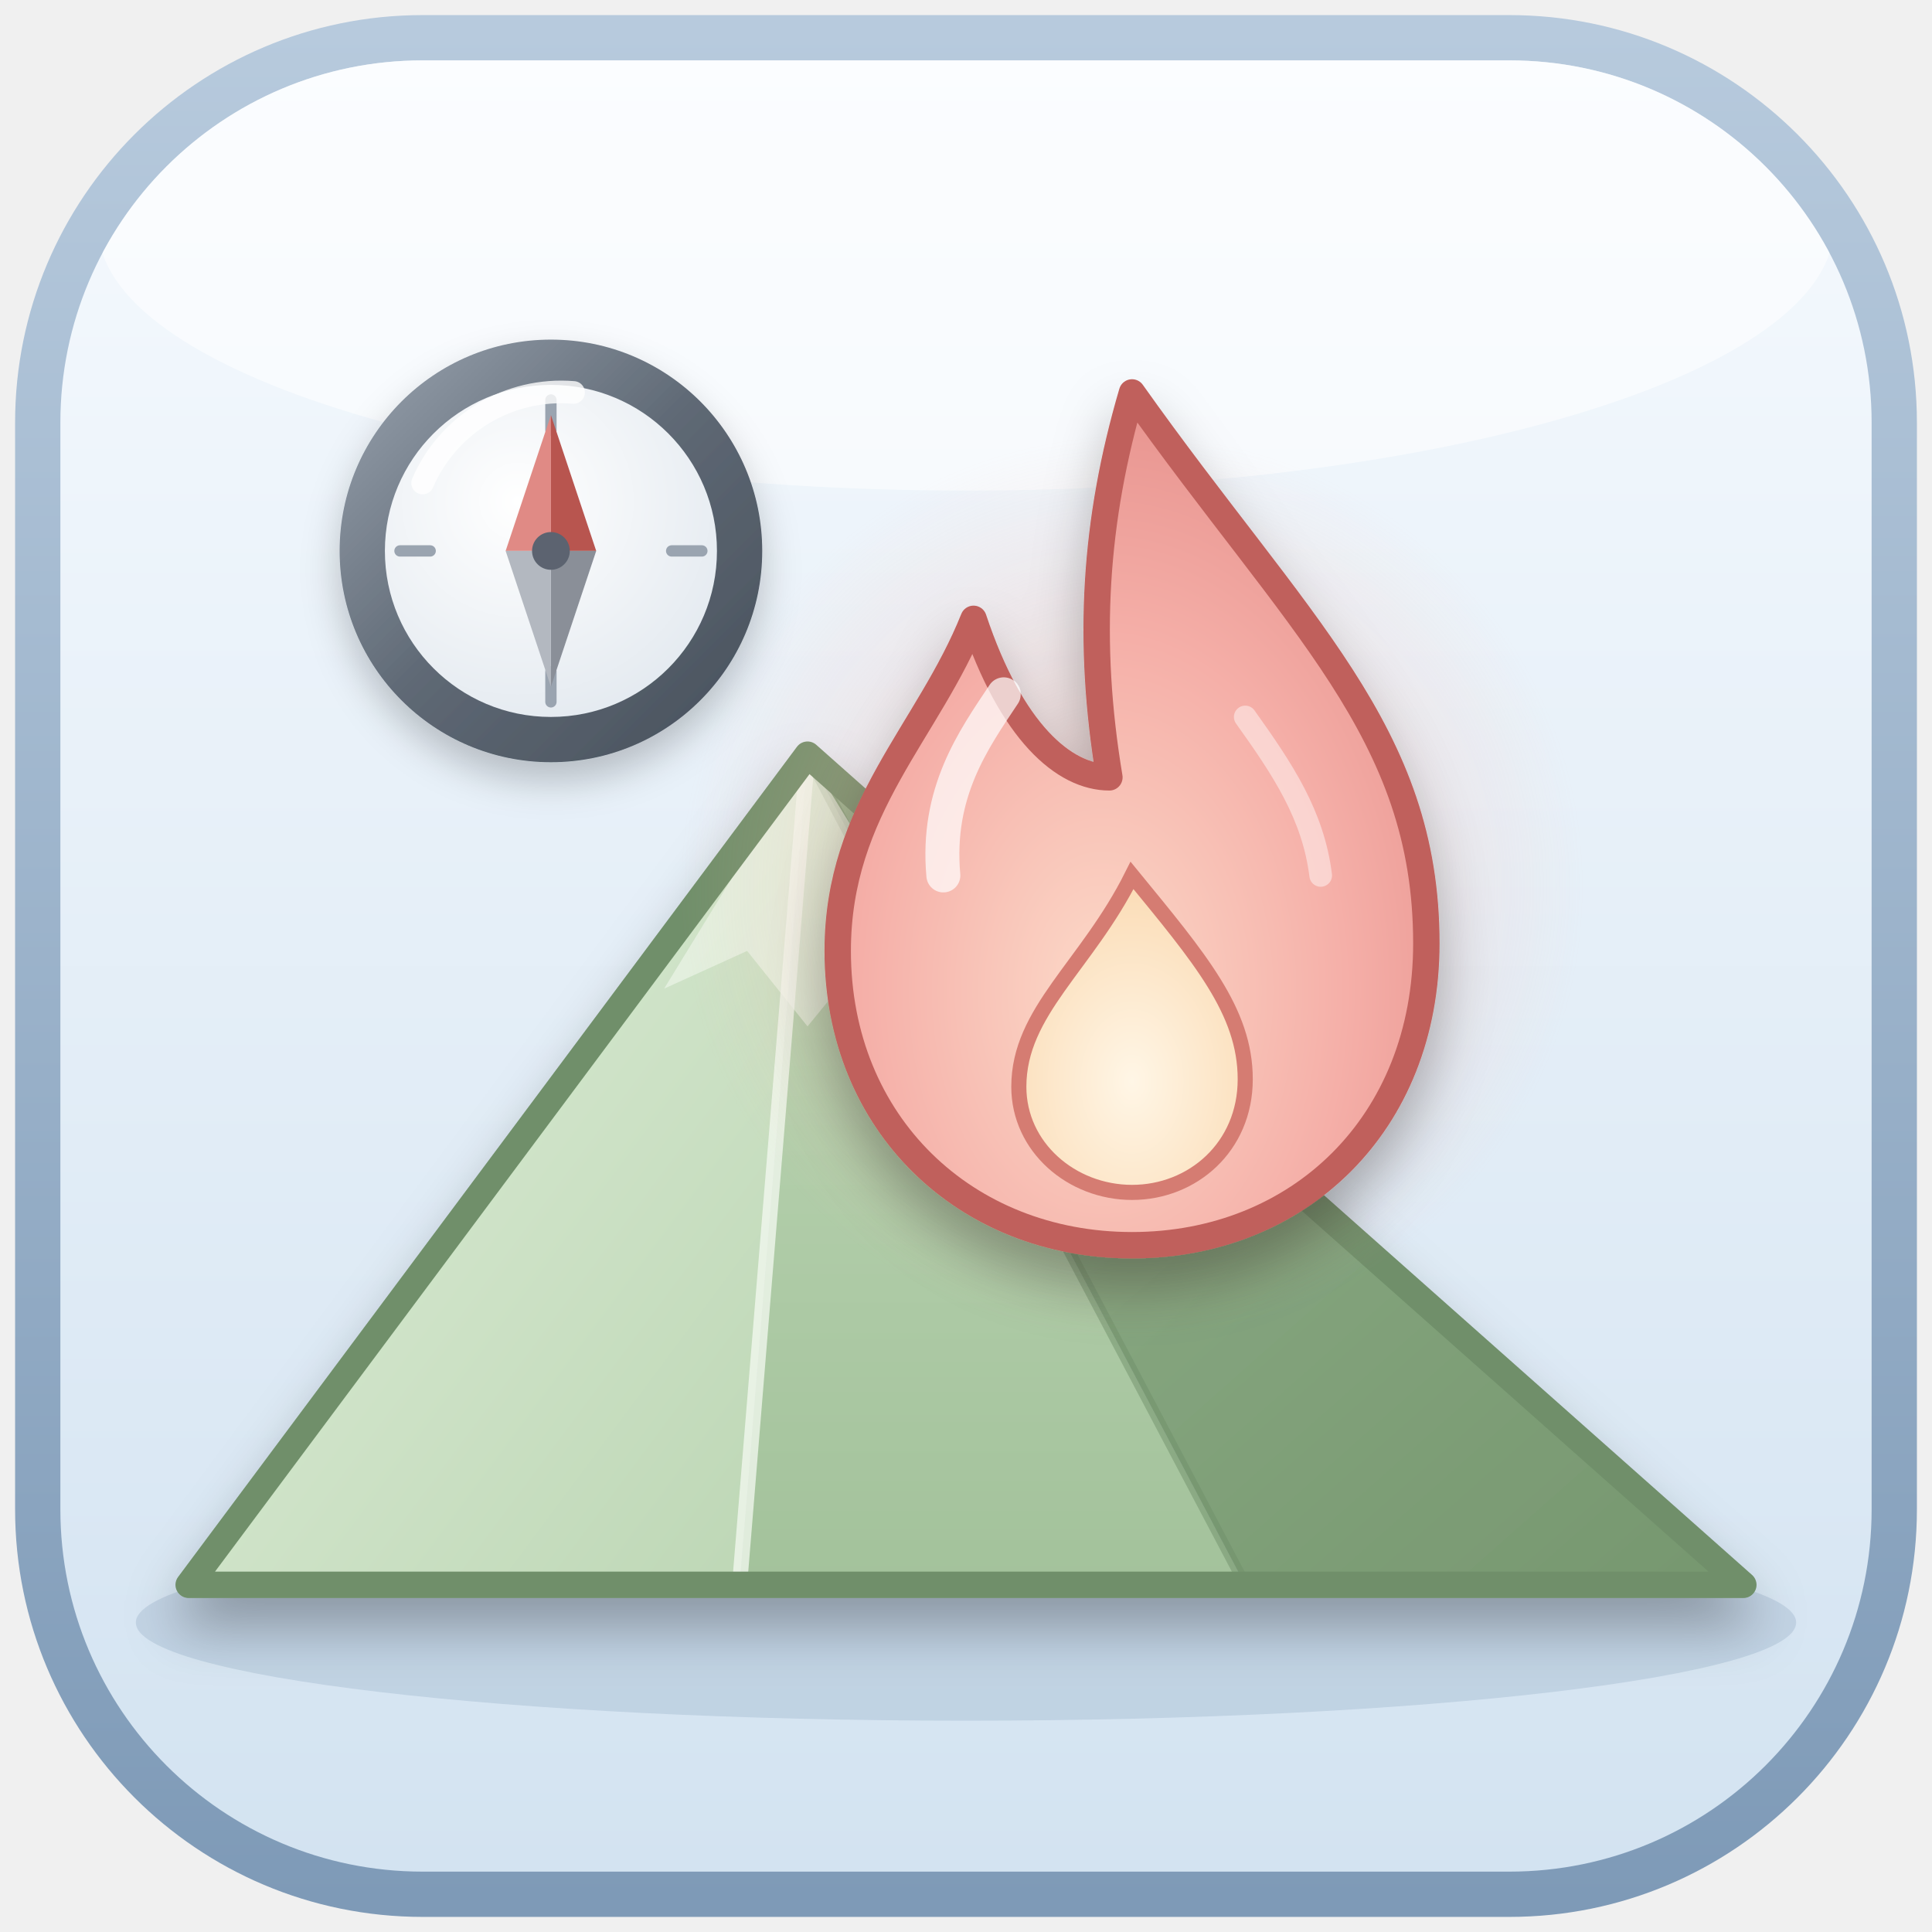
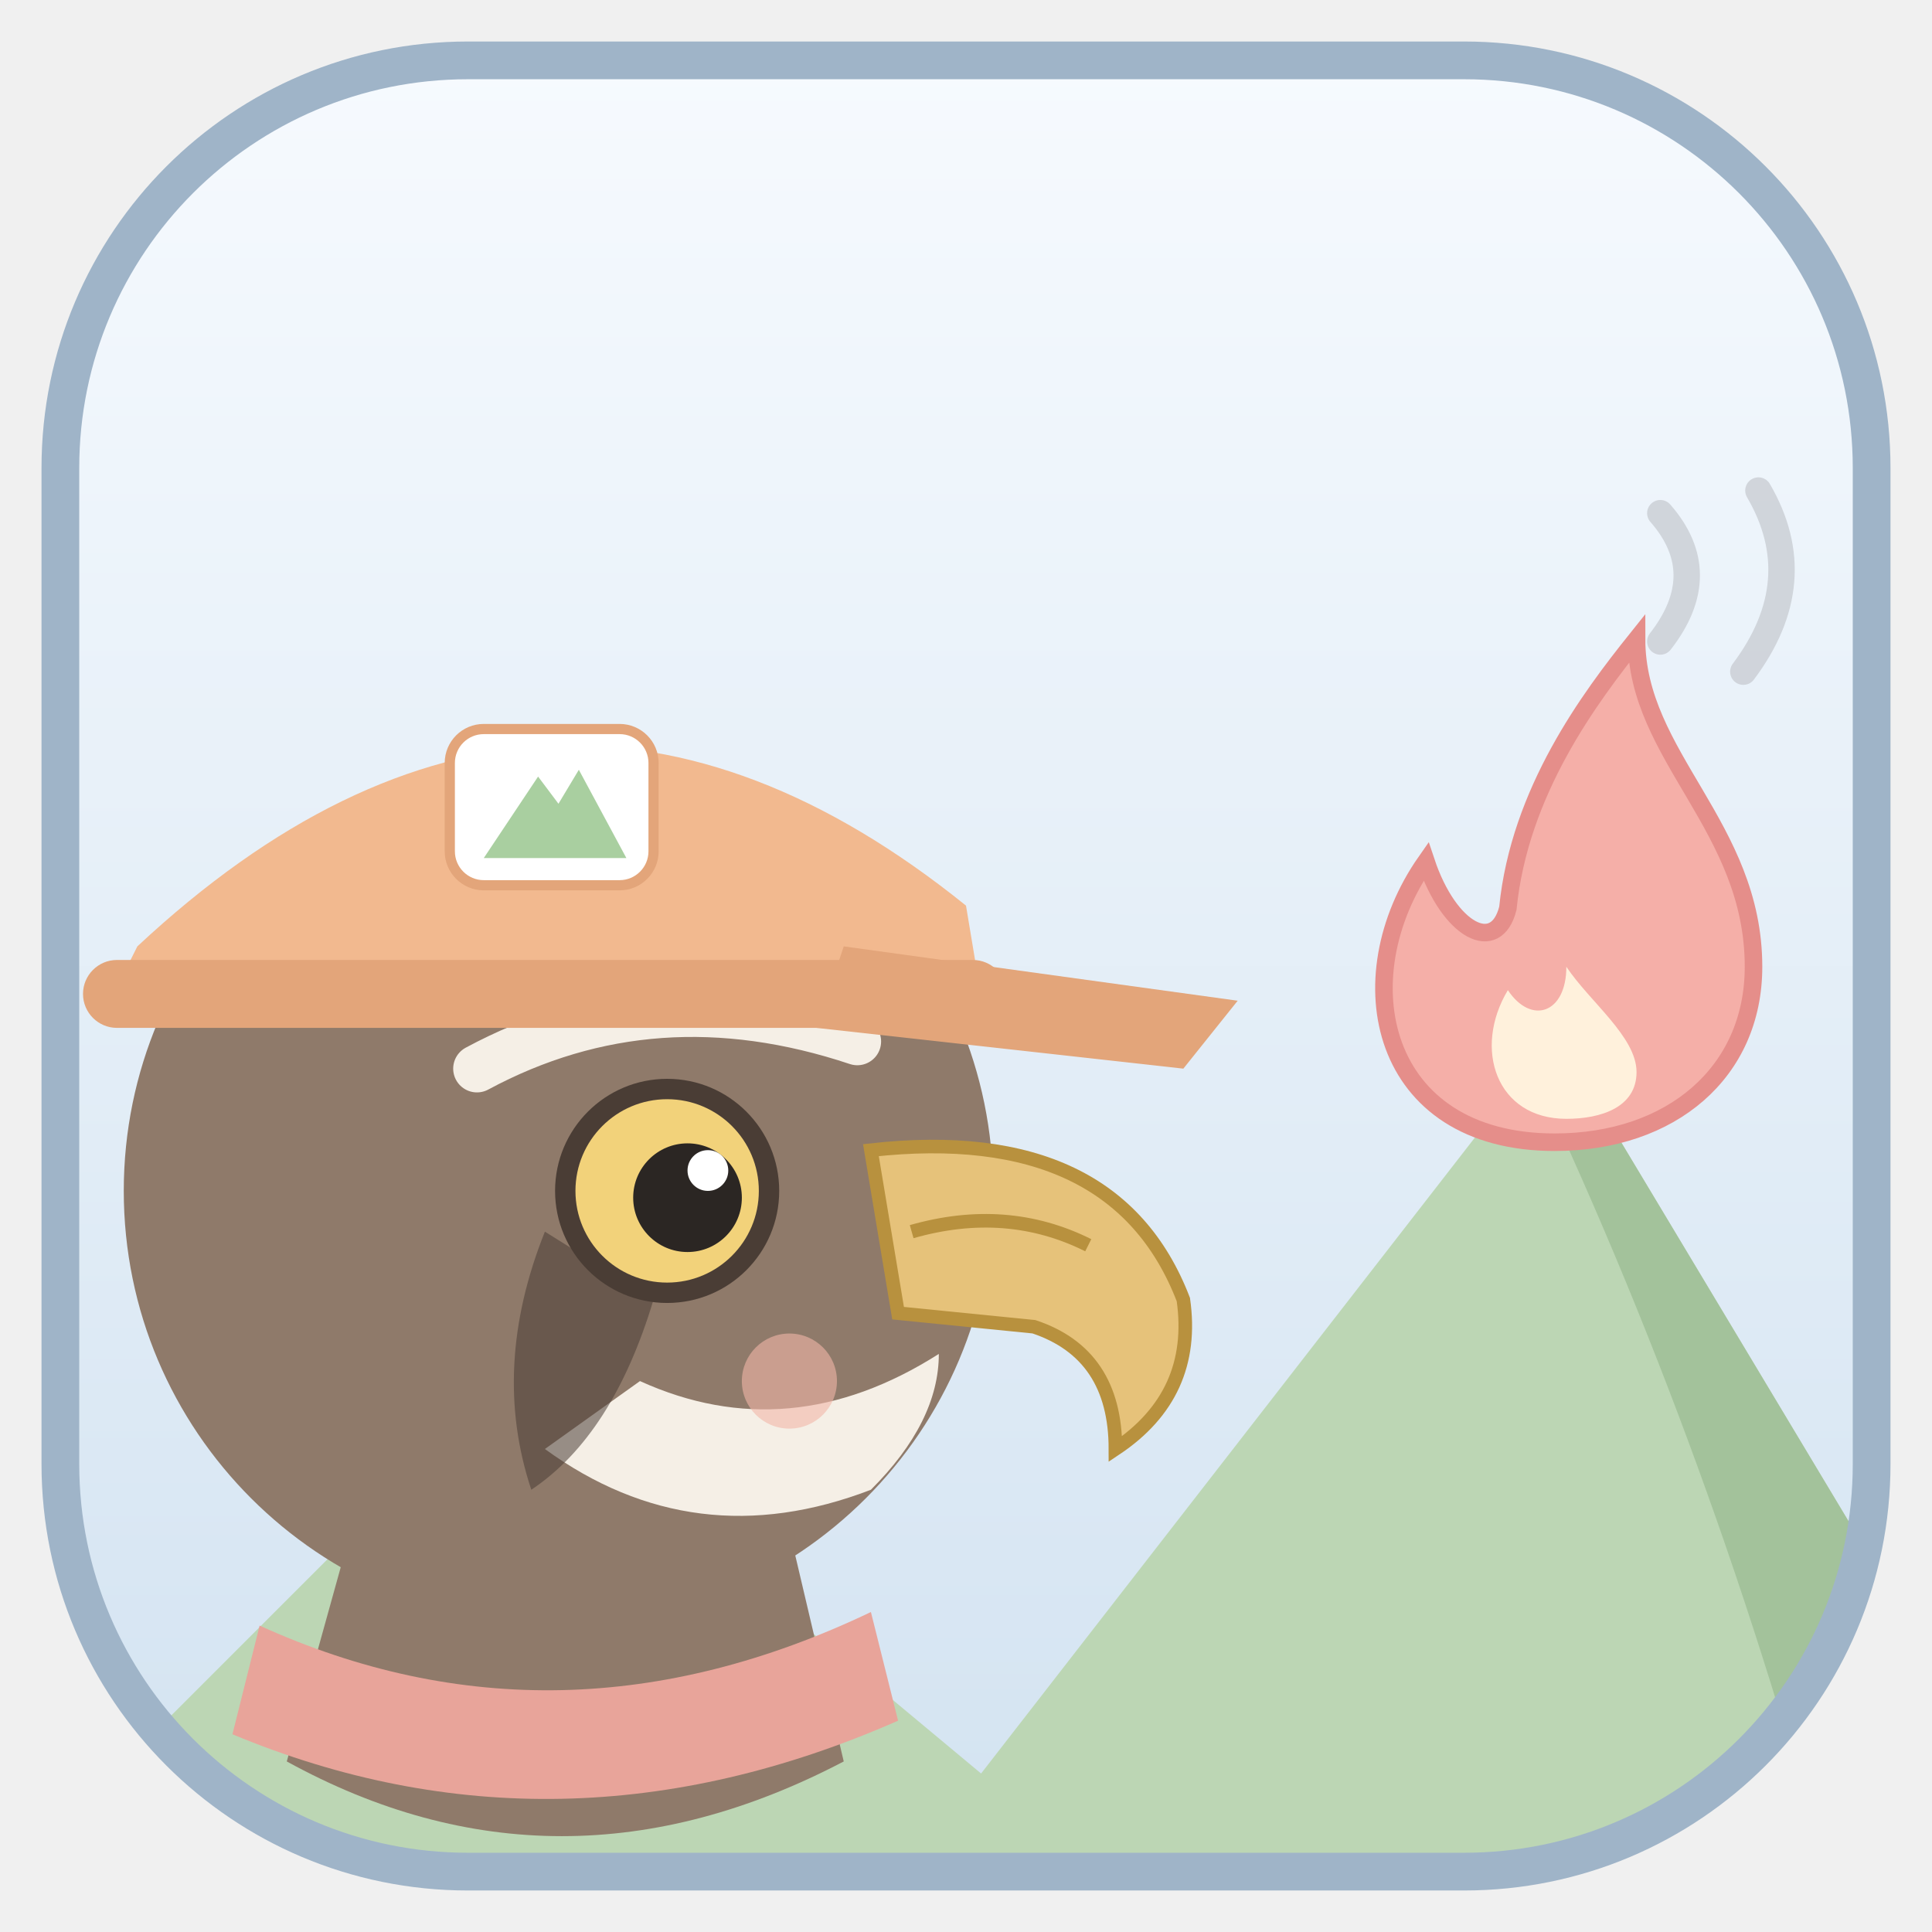
<svg xmlns="http://www.w3.org/2000/svg" viewBox="0 0 512 512">
  <defs>
    <linearGradient id="bg" x1="0" y1="0" x2="0" y2="1">
      <stop offset="0" stop-color="#F6FAFE" />
      <stop offset="1" stop-color="#D3E3F1" />
    </linearGradient>
-     <linearGradient id="rim" x1="0" y1="0" x2="0" y2="1">
-       <stop offset="0" stop-color="#B7CADD" />
-       <stop offset="1" stop-color="#7E9AB7" />
-     </linearGradient>
-     <linearGradient id="mtLit" x1="0" y1="0" x2="1" y2="1">
-       <stop offset="0" stop-color="#E2F0DC" />
-       <stop offset="1" stop-color="#BCD6B4" />
-     </linearGradient>
-     <linearGradient id="mtShade" x1="0" y1="0" x2="1" y2="1">
-       <stop offset="0" stop-color="#93B28C" />
-       <stop offset="1" stop-color="#76976F" />
-     </linearGradient>
-     <linearGradient id="mtMid" x1="0" y1="0" x2="0" y2="1">
-       <stop offset="0" stop-color="#BFD8B7" />
-       <stop offset="1" stop-color="#A3C29B" />
-     </linearGradient>
-     <linearGradient id="mtBack" x1="0" y1="0" x2="0" y2="1">
-       <stop offset="0" stop-color="#CFDDE6" />
-       <stop offset="1" stop-color="#B8CCD8" />
-     </linearGradient>
-     <radialGradient id="flame" cx="0.45" cy="0.7" r="0.75">
-       <stop offset="0" stop-color="#FCD9C8" />
-       <stop offset="0.55" stop-color="#F5AFA8" />
-       <stop offset="1" stop-color="#E58E8A" />
-     </radialGradient>
-     <radialGradient id="core" cx="0.5" cy="0.65" r="0.6">
-       <stop offset="0" stop-color="#FFF6E6" />
-       <stop offset="1" stop-color="#FBDDB8" />
-     </radialGradient>
-     <radialGradient id="glow" cx="0.5" cy="0.5" r="0.5">
-       <stop offset="0" stop-color="#F7B7A8" stop-opacity="0.55" />
-       <stop offset="1" stop-color="#F7B7A8" stop-opacity="0" />
-     </radialGradient>
-     <linearGradient id="bezel" x1="0" y1="0" x2="1" y2="1">
-       <stop offset="0" stop-color="#9AA4B0" />
-       <stop offset="0.5" stop-color="#5E6874" />
-       <stop offset="1" stop-color="#47505B" />
-     </linearGradient>
-     <radialGradient id="face" cx="0.4" cy="0.35" r="0.7">
-       <stop offset="0" stop-color="#FFFFFF" />
-       <stop offset="1" stop-color="#E4EAF0" />
-     </radialGradient>
-     <filter id="sh" x="-30%" y="-30%" width="160%" height="160%">
-       <feGaussianBlur in="SourceAlpha" stdDeviation="7" />
-       <feOffset dx="0" dy="8" />
-       <feComponentTransfer>
-         <feFuncA type="linear" slope="0.28" />
-       </feComponentTransfer>
-       <feMerge>
-         <feMergeNode />
-         <feMergeNode in="SourceGraphic" />
-       </feMerge>
-     </filter>
-     <filter id="shSoft" x="-30%" y="-30%" width="160%" height="160%">
-       <feGaussianBlur in="SourceAlpha" stdDeviation="5" />
-       <feOffset dx="0" dy="5" />
-       <feComponentTransfer>
-         <feFuncA type="linear" slope="0.22" />
-       </feComponentTransfer>
-       <feMerge>
-         <feMergeNode />
-         <feMergeNode in="SourceGraphic" />
-       </feMerge>
-     </filter>
-     <clipPath id="tile">
-       <rect x="16" y="16" width="480" height="480" rx="96" />
+     <clipPath id="cl">
+       <rect x="16" y="16" width="480" height="480" rx="108" />
    </clipPath>
  </defs>
-   <rect x="4" y="4" width="504" height="504" rx="108" fill="url(#rim)" />
-   <rect x="16" y="16" width="480" height="480" rx="96" fill="url(#bg)" />
-   <g clip-path="url(#tile)">
-     <ellipse cx="256" cy="60" rx="230" ry="70" fill="#FFFFFF" opacity="0.55" />
-     <ellipse cx="256" cy="430" rx="220" ry="26" fill="#7E9AB7" opacity="0.25" />
+   <rect x="16" y="16" width="480" height="480" rx="108" fill="url(#bg)" />
+   <g clip-path="url(#cl)">
+     <path d="M-20 520 L120 380 Q136 366 152 380 L260 470 L392 300 Q410 280 428 300 L560 520 Z" fill="#BCD6B4" />
+     <path d="M392 300 Q410 280 428 300 L560 520 L490 520 Q460 400 410 292 Z" fill="#A3C29B" />
+     <g transform="translate(412 250) scale(1.55)">
+       <path d="M0 34 C-30 34 -36 6 -22 -14 C-18 -2 -10 2 -8 -6 C-6 -26 6 -42 14 -52 C14 -32 34 -20 34 4 C34 22 20 34 0 34 Z" fill="#F5AFA8" stroke="#E58E8A" stroke-width="3" />
+       <path d="M2 30 C-10 30 -14 18 -8 8 C-4 14 2 12 2 4 C6 10 14 16 14 22 C14 28 8 30 2 30 Z" fill="#FFF1DC" />
+     </g>
+     <path d="M440 170 q14 -18 0 -34 M462 178 q18 -24 4 -48" stroke="#C9CDD3" stroke-width="7" fill="none" stroke-linecap="round" opacity=".8" />
+     <g transform="translate(-176 96) scale(1.8)">
+       <path d="M150 170 Q180 196 214 172 L222 206 Q180 228 140 206 Z" fill="#8F7A6A" />
+       <path d="M136 186 Q180 206 226 184 L230 200 Q180 222 132 202 Z" fill="#E8A49A" />
+       <circle cx="180" cy="122" r="64" fill="#8F7A6A" />
+       <path d="M178 160 Q200 176 226 166 Q236 156 236 146 Q214 160 192 150 Z" fill="#F5EFE6" />
+       <path d="M178 128 Q170 148 176 166 Q188 158 194 138 Z" fill="#4A3D35" opacity=".55" />
+       <path d="M168 104 Q194 90 224 100" stroke="#F5EFE6" stroke-width="7" fill="none" stroke-linecap="round" />
+       <circle cx="196" cy="122" r="15" fill="#F2D27A" stroke="#4A3D35" stroke-width="3" />
+       <circle cx="199" cy="123" r="8" fill="#2B2623" />
+       <circle cx="202" cy="119" r="3" fill="#fff" />
+       <path d="M226 116 Q262 112 272 138 Q274 152 262 160 Q262 146 250 142 L230 140 Z" fill="#E6C27A" stroke="#B8913E" stroke-width="2" />
+       <path d="M232 128 Q246 124 258 130" stroke="#B8913E" stroke-width="2" fill="none" />
+       <circle cx="214" cy="150" r="7" fill="#F2B6A8" opacity=".6" />
+       <path d="M118 86 Q178 30 240 80 L242 92 L114 94 Z" fill="#F2B98F" />
+       <path d="M222 86 L280 94 L272 104 L218 98 Z" fill="#E3A57A" />
+       <rect x="110" y="88" width="136" height="10" rx="5" fill="#E3A57A" />
+       <g transform="translate(164 54)">
+         <rect x="0" y="0" width="30" height="23" rx="5" fill="#fff" stroke="#E3A57A" stroke-width="1.5" />
+         <path d="M5 19 L13 7 L16 11 L19 6 L26 19 Z" fill="#A9CFA0" />
+       </g>
+     </g>
  </g>
-   <g filter="url(#sh)">
-     <path d="M50 420 L214 200 L196 420 Z" fill="url(#mtLit)" />
-     <path d="M214 200 L196 420 L330 420 Z" fill="url(#mtMid)" />
-     <path d="M214 200 L462 420 L330 420 Z" fill="url(#mtShade)" />
-     <path d="M214 200 L196 420" stroke="#F4FAF1" stroke-width="4" opacity="0.75" />
-     <path d="M214 200 L330 420" stroke="#6F8F6A" stroke-width="3" opacity="0.5" />
-     <path d="M214 200 L176 262 L198 252 L214 272 L232 250 L252 262 Z" fill="#F4FAF1" opacity="0.55" />
-     <path d="M50 420 L214 200 L462 420 Z" fill="none" stroke="#6F8F6A" stroke-width="7" stroke-linejoin="round" />
-   </g>
-   <circle cx="300" cy="235" r="120" fill="url(#glow)" />
-   <g filter="url(#sh)">
-     <path d="M300 104 C344 166 378 194 378 250 C378 298 344 330 300 330 C256 330 222 298 222 252 C222 214 246 194 258 164 C268 194 282 206 294 206 C288 170 290 138 300 104 Z" fill="url(#flame)" stroke="#C0605B" stroke-width="7" stroke-linejoin="round" />
-     <path d="M300 232 C318 254 330 268 330 286 C330 304 316 316 300 316 C284 316 270 304 270 288 C270 268 288 256 300 232 Z" fill="url(#core)" stroke="#D57C72" stroke-width="4" />
-     <path d="M250 232 C248 210 258 196 266 184" stroke="#FFFFFF" stroke-width="9" stroke-linecap="round" fill="none" opacity="0.7" />
-     <path d="M330 190 C340 204 348 216 350 232" stroke="#FFFFFF" stroke-width="6" stroke-linecap="round" fill="none" opacity="0.45" />
-   </g>
-   <g filter="url(#shSoft)">
-     <circle cx="146" cy="146" r="56" fill="url(#bezel)" />
-     <circle cx="146" cy="146" r="44" fill="url(#face)" />
-     <g stroke="#9AA4B0" stroke-width="3" stroke-linecap="round">
-       <path d="M146 106 V114" />
-       <path d="M146 178 V186" />
-       <path d="M106 146 H114" />
-       <path d="M178 146 H186" />
-     </g>
-     <path d="M146 110 L146 146 L134 146 Z" fill="#E08A85" />
-     <path d="M146 110 L158 146 L146 146 Z" fill="#B85450" />
-     <path d="M146 182 L146 146 L158 146 Z" fill="#8A8F98" />
-     <path d="M146 182 L134 146 L146 146 Z" fill="#B3B8C0" />
-     <circle cx="146" cy="146" r="5" fill="#5B6470" />
-     <path d="M112 128 A40 40 0 0 1 152 104" stroke="#FFFFFF" stroke-width="6" stroke-linecap="round" fill="none" opacity="0.8" />
-   </g>
+   <rect x="16" y="16" width="480" height="480" rx="108" fill="none" stroke="#9FB4C8" stroke-width="10" />
</svg>
